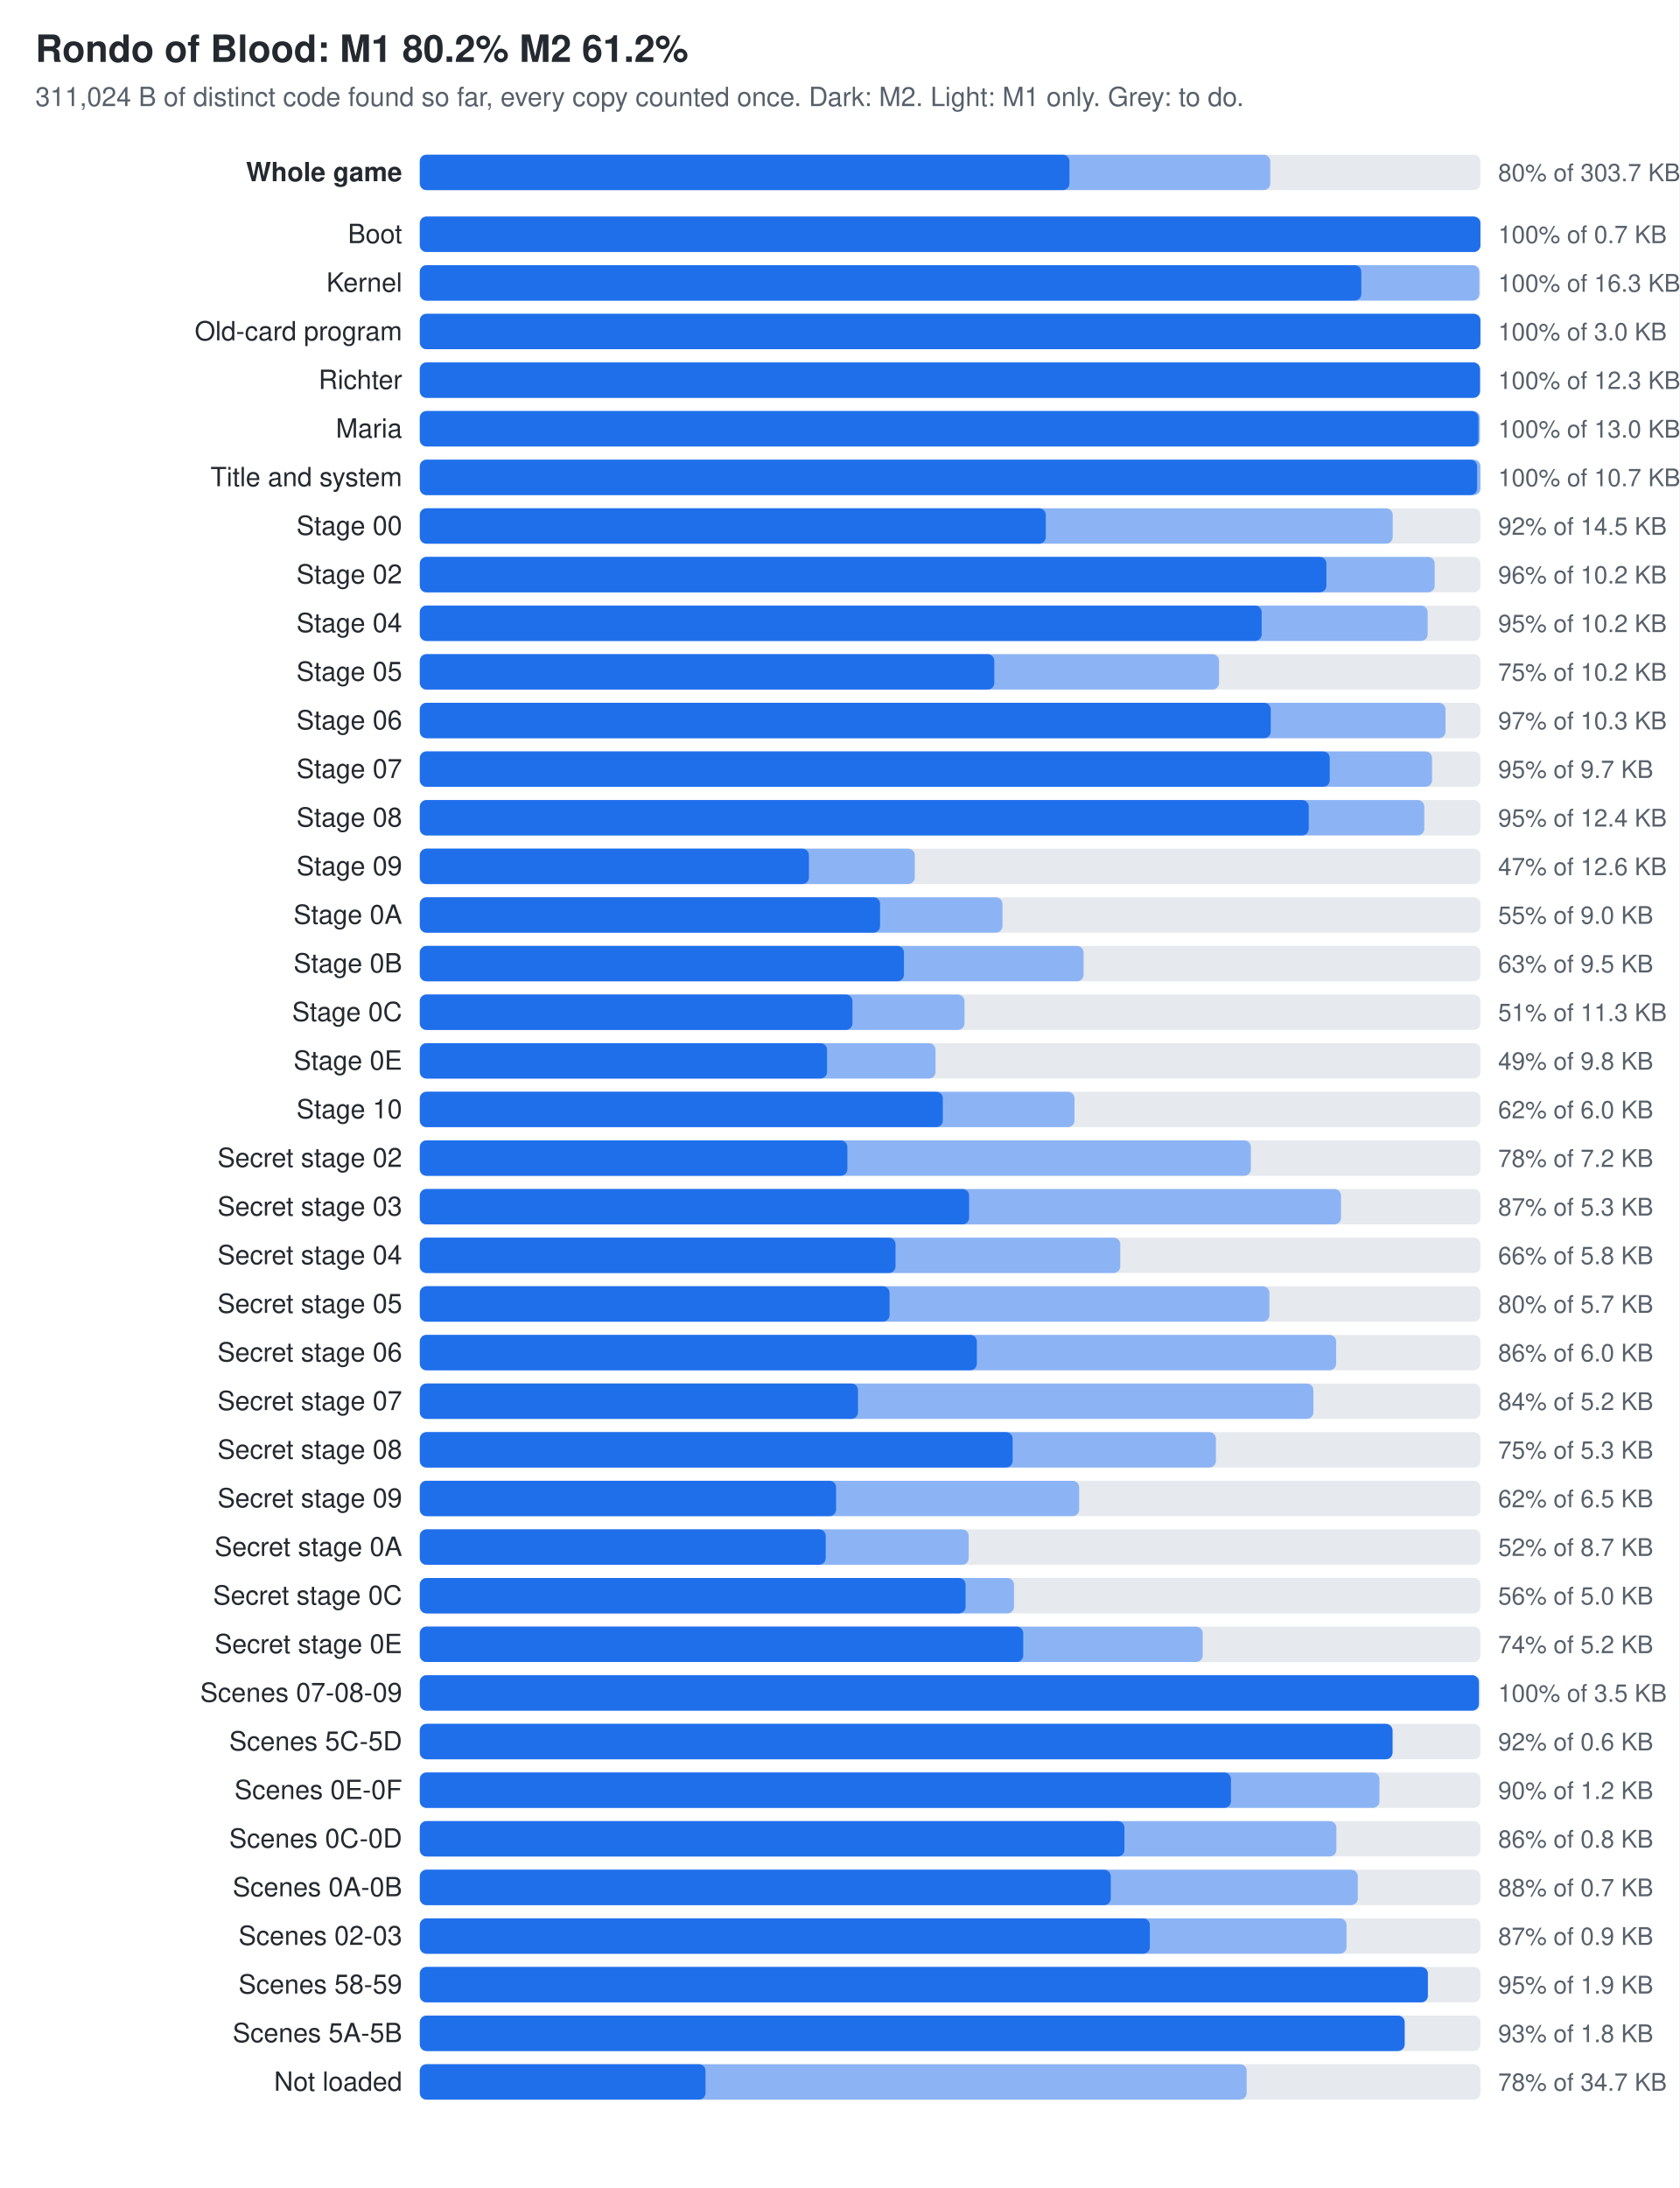
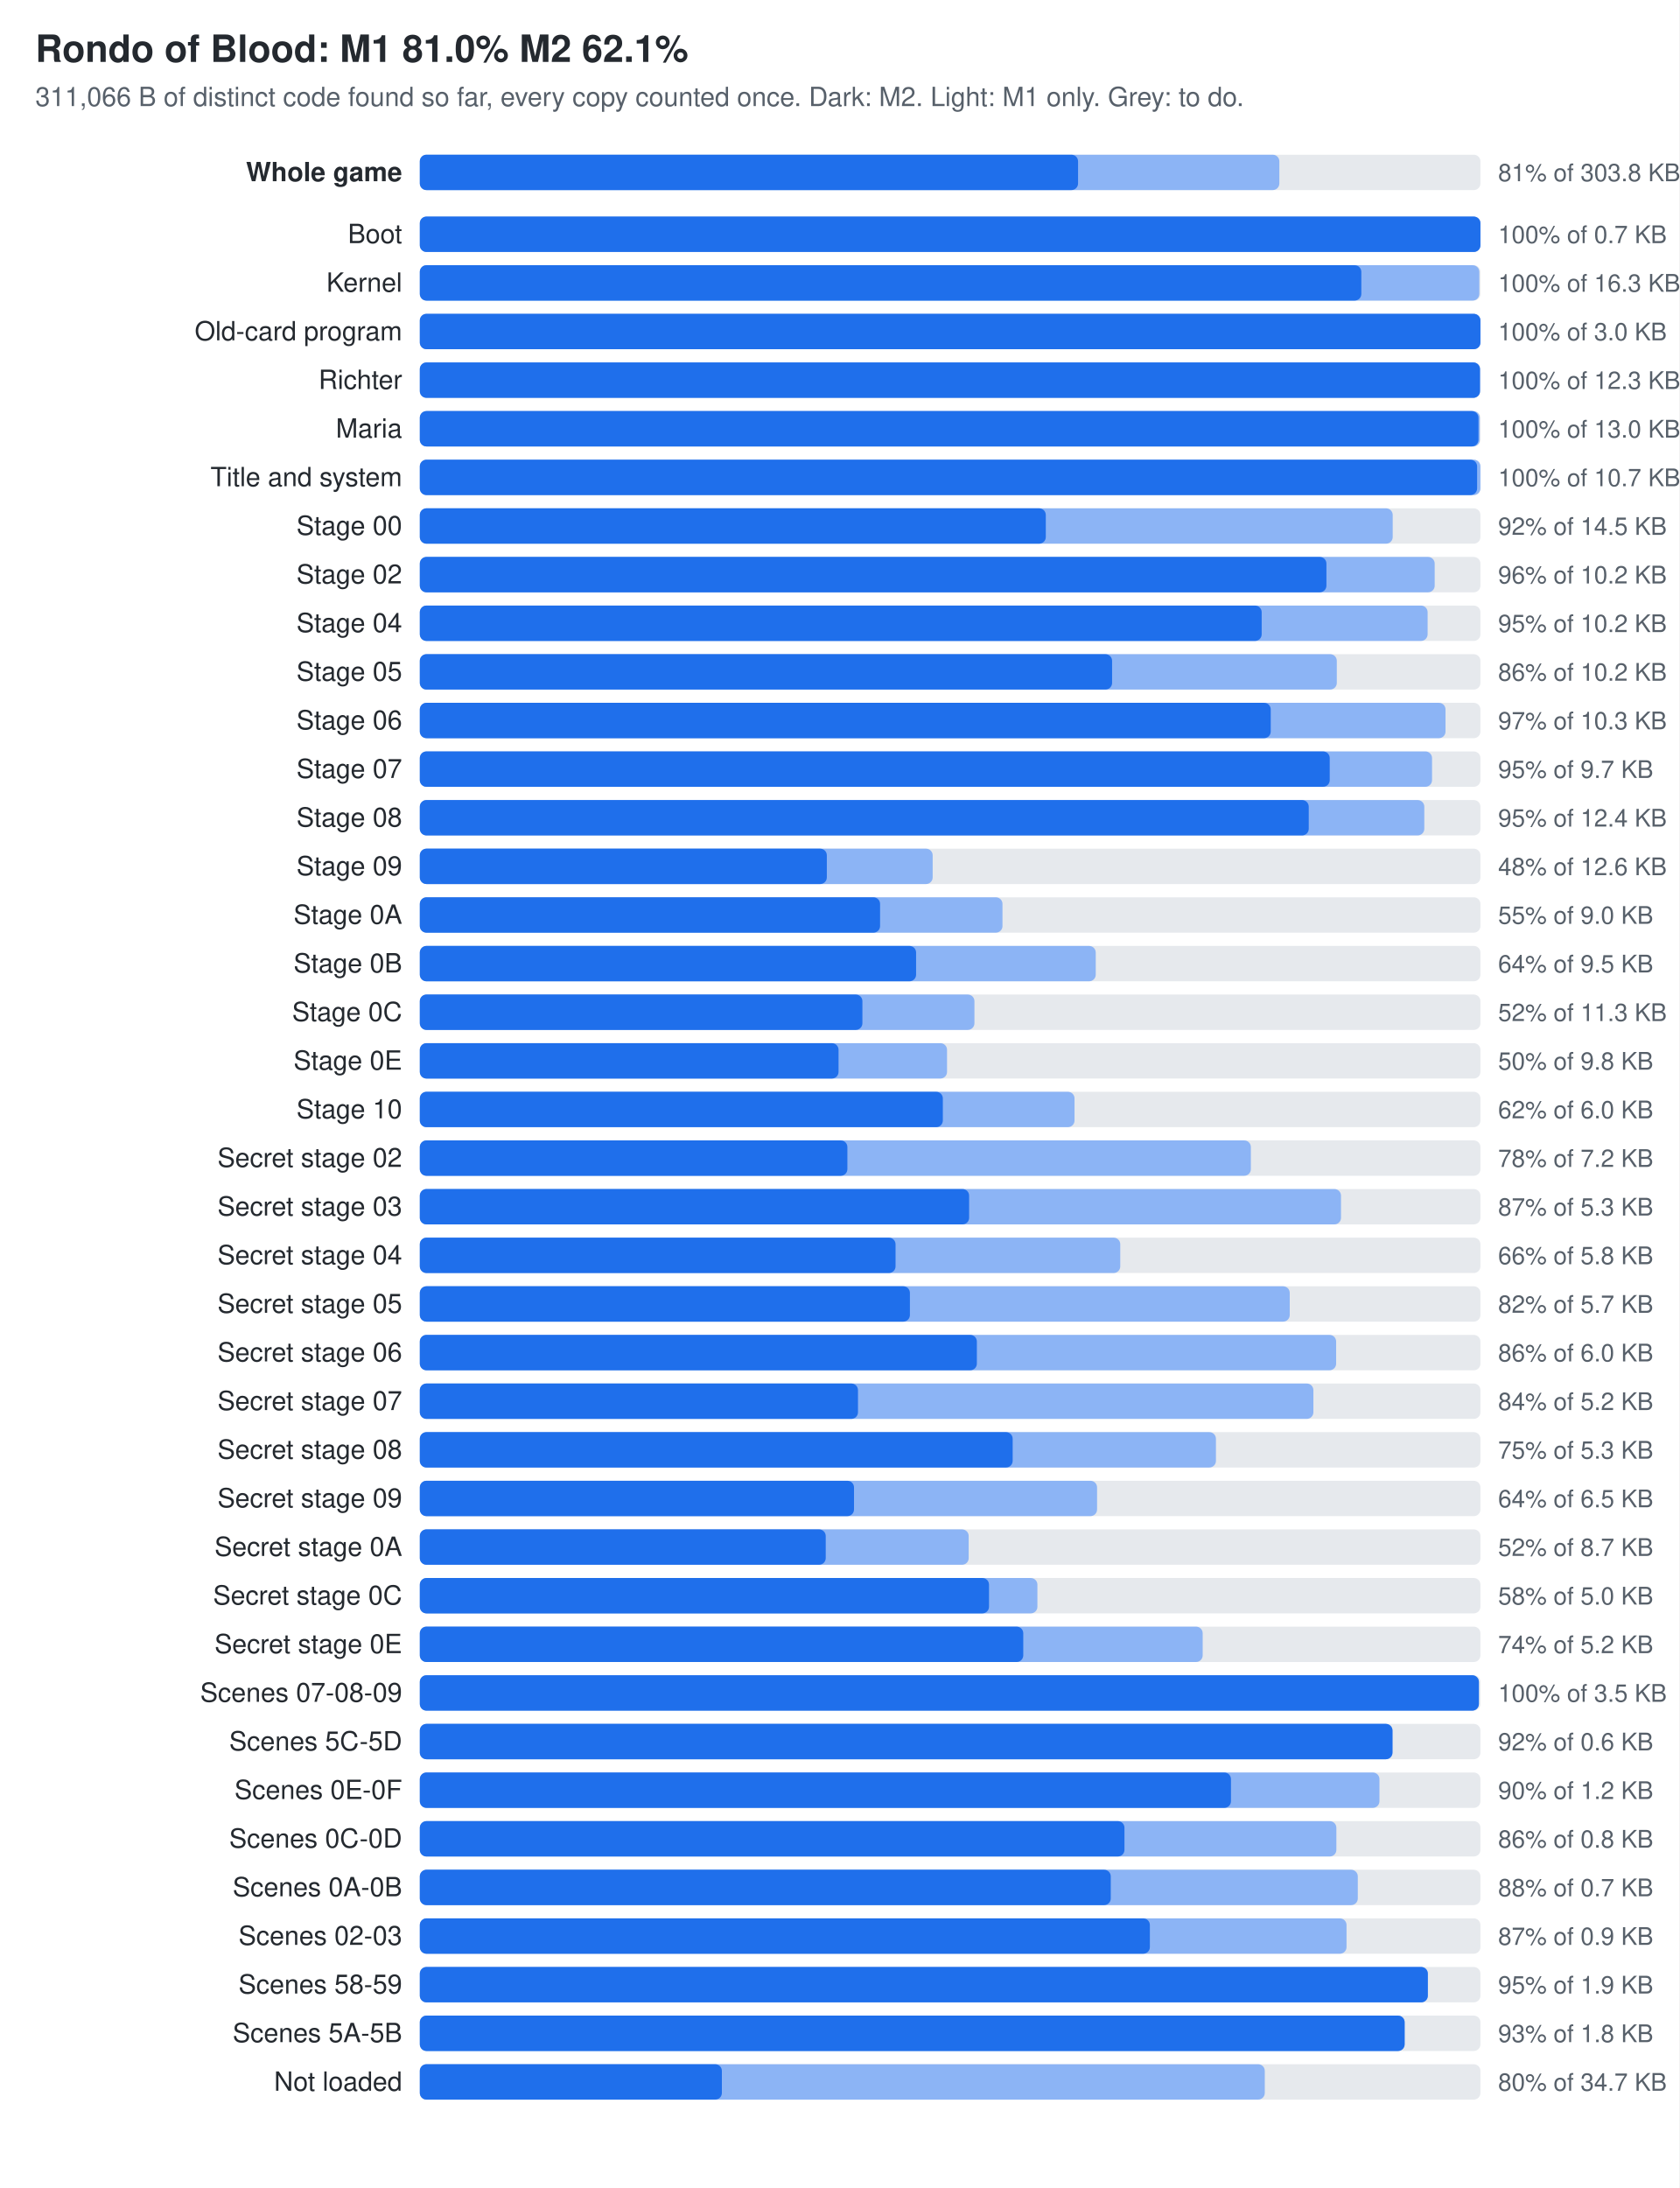
<svg xmlns="http://www.w3.org/2000/svg" width="760" height="990" viewBox="0 0 760 990" font-family="-apple-system,Segoe UI,Helvetica,Arial,sans-serif">
  <rect width="760" height="990" fill="#ffffff" />
-   <text x="16" y="28" font-size="17" font-weight="600" fill="#24292f">Rondo of Blood: M1 80.2%  M2 61.2%</text>
-   <text x="16" y="48" font-size="12" fill="#57606a">311,024 B of distinct code found so far, every copy counted once. Dark: M2. Light: M1 only. Grey: to do.</text>
+   <text x="16" y="28" font-size="17" font-weight="600" fill="#24292f">Rondo of Blood: M1 81.0%  M2 62.1%</text>
+   <text x="16" y="48" font-size="12" fill="#57606a">311,066 B of distinct code found so far, every copy counted once. Dark: M2. Light: M1 only. Grey: to do.</text>
  <text x="182" y="82" font-size="12" text-anchor="end" fill="#24292f" font-weight="600">Whole game</text>
  <rect x="190" y="70" width="480" height="16" rx="3" fill="#e6e9ed" />
-   <rect x="190" y="70" width="384.9" height="16" rx="3" fill="#8cb4f5" />
-   <rect x="190" y="70" width="294.0" height="16" rx="3" fill="#1f6feb" />
-   <text x="678" y="82" font-size="11" fill="#57606a">80% of 303.7 KB</text>
+   <rect x="190" y="70" width="389.0" height="16" rx="3" fill="#8cb4f5" />
+   <rect x="190" y="70" width="297.9" height="16" rx="3" fill="#1f6feb" />
+   <text x="678" y="82" font-size="11" fill="#57606a">81% of 303.8 KB</text>
  <text x="182" y="110" font-size="12" text-anchor="end" fill="#24292f">Boot</text>
  <rect x="190" y="98" width="480" height="16" rx="3" fill="#e6e9ed" />
  <rect x="190" y="98" width="480.0" height="16" rx="3" fill="#8cb4f5" />
  <rect x="190" y="98" width="480.0" height="16" rx="3" fill="#1f6feb" />
  <text x="678" y="110" font-size="11" fill="#57606a">100% of 0.7 KB</text>
  <text x="182" y="132" font-size="12" text-anchor="end" fill="#24292f">Kernel</text>
  <rect x="190" y="120" width="480" height="16" rx="3" fill="#e6e9ed" />
  <rect x="190" y="120" width="479.5" height="16" rx="3" fill="#8cb4f5" />
  <rect x="190" y="120" width="426.1" height="16" rx="3" fill="#1f6feb" />
  <text x="678" y="132" font-size="11" fill="#57606a">100% of 16.3 KB</text>
  <text x="182" y="154" font-size="12" text-anchor="end" fill="#24292f">Old-card program</text>
  <rect x="190" y="142" width="480" height="16" rx="3" fill="#e6e9ed" />
  <rect x="190" y="142" width="480.0" height="16" rx="3" fill="#8cb4f5" />
  <rect x="190" y="142" width="480.0" height="16" rx="3" fill="#1f6feb" />
  <text x="678" y="154" font-size="11" fill="#57606a">100% of 3.0 KB</text>
  <text x="182" y="176" font-size="12" text-anchor="end" fill="#24292f">Richter</text>
  <rect x="190" y="164" width="480" height="16" rx="3" fill="#e6e9ed" />
  <rect x="190" y="164" width="479.8" height="16" rx="3" fill="#8cb4f5" />
  <rect x="190" y="164" width="479.8" height="16" rx="3" fill="#1f6feb" />
  <text x="678" y="176" font-size="11" fill="#57606a">100% of 12.3 KB</text>
  <text x="182" y="198" font-size="12" text-anchor="end" fill="#24292f">Maria</text>
  <rect x="190" y="186" width="480" height="16" rx="3" fill="#e6e9ed" />
  <rect x="190" y="186" width="479.7" height="16" rx="3" fill="#8cb4f5" />
  <rect x="190" y="186" width="479.1" height="16" rx="3" fill="#1f6feb" />
  <text x="678" y="198" font-size="11" fill="#57606a">100% of 13.0 KB</text>
  <text x="182" y="220" font-size="12" text-anchor="end" fill="#24292f">Title and system</text>
  <rect x="190" y="208" width="480" height="16" rx="3" fill="#e6e9ed" />
  <rect x="190" y="208" width="480.0" height="16" rx="3" fill="#8cb4f5" />
  <rect x="190" y="208" width="478.5" height="16" rx="3" fill="#1f6feb" />
  <text x="678" y="220" font-size="11" fill="#57606a">100% of 10.7 KB</text>
  <text x="182" y="242" font-size="12" text-anchor="end" fill="#24292f">Stage 00</text>
  <rect x="190" y="230" width="480" height="16" rx="3" fill="#e6e9ed" />
  <rect x="190" y="230" width="440.3" height="16" rx="3" fill="#8cb4f5" />
  <rect x="190" y="230" width="283.3" height="16" rx="3" fill="#1f6feb" />
  <text x="678" y="242" font-size="11" fill="#57606a">92% of 14.5 KB</text>
  <text x="182" y="264" font-size="12" text-anchor="end" fill="#24292f">Stage 02</text>
  <rect x="190" y="252" width="480" height="16" rx="3" fill="#e6e9ed" />
  <rect x="190" y="252" width="459.3" height="16" rx="3" fill="#8cb4f5" />
  <rect x="190" y="252" width="410.3" height="16" rx="3" fill="#1f6feb" />
  <text x="678" y="264" font-size="11" fill="#57606a">96% of 10.2 KB</text>
  <text x="182" y="286" font-size="12" text-anchor="end" fill="#24292f">Stage 04</text>
  <rect x="190" y="274" width="480" height="16" rx="3" fill="#e6e9ed" />
  <rect x="190" y="274" width="456.1" height="16" rx="3" fill="#8cb4f5" />
  <rect x="190" y="274" width="381.0" height="16" rx="3" fill="#1f6feb" />
  <text x="678" y="286" font-size="11" fill="#57606a">95% of 10.2 KB</text>
  <text x="182" y="308" font-size="12" text-anchor="end" fill="#24292f">Stage 05</text>
  <rect x="190" y="296" width="480" height="16" rx="3" fill="#e6e9ed" />
-   <rect x="190" y="296" width="361.7" height="16" rx="3" fill="#8cb4f5" />
-   <rect x="190" y="296" width="260.0" height="16" rx="3" fill="#1f6feb" />
-   <text x="678" y="308" font-size="11" fill="#57606a">75% of 10.2 KB</text>
+   <rect x="190" y="296" width="415.0" height="16" rx="3" fill="#8cb4f5" />
+   <rect x="190" y="296" width="313.3" height="16" rx="3" fill="#1f6feb" />
+   <text x="678" y="308" font-size="11" fill="#57606a">86% of 10.2 KB</text>
  <text x="182" y="330" font-size="12" text-anchor="end" fill="#24292f">Stage 06</text>
  <rect x="190" y="318" width="480" height="16" rx="3" fill="#e6e9ed" />
  <rect x="190" y="318" width="464.2" height="16" rx="3" fill="#8cb4f5" />
  <rect x="190" y="318" width="385.1" height="16" rx="3" fill="#1f6feb" />
  <text x="678" y="330" font-size="11" fill="#57606a">97% of 10.3 KB</text>
  <text x="182" y="352" font-size="12" text-anchor="end" fill="#24292f">Stage 07</text>
  <rect x="190" y="340" width="480" height="16" rx="3" fill="#e6e9ed" />
  <rect x="190" y="340" width="458.1" height="16" rx="3" fill="#8cb4f5" />
  <rect x="190" y="340" width="411.8" height="16" rx="3" fill="#1f6feb" />
  <text x="678" y="352" font-size="11" fill="#57606a">95% of 9.7 KB</text>
  <text x="182" y="374" font-size="12" text-anchor="end" fill="#24292f">Stage 08</text>
  <rect x="190" y="362" width="480" height="16" rx="3" fill="#e6e9ed" />
  <rect x="190" y="362" width="454.6" height="16" rx="3" fill="#8cb4f5" />
  <rect x="190" y="362" width="402.3" height="16" rx="3" fill="#1f6feb" />
  <text x="678" y="374" font-size="11" fill="#57606a">95% of 12.4 KB</text>
  <text x="182" y="396" font-size="12" text-anchor="end" fill="#24292f">Stage 09</text>
  <rect x="190" y="384" width="480" height="16" rx="3" fill="#e6e9ed" />
-   <rect x="190" y="384" width="224.0" height="16" rx="3" fill="#8cb4f5" />
-   <rect x="190" y="384" width="176.1" height="16" rx="3" fill="#1f6feb" />
-   <text x="678" y="396" font-size="11" fill="#57606a">47% of 12.6 KB</text>
+   <rect x="190" y="384" width="232.1" height="16" rx="3" fill="#8cb4f5" />
+   <rect x="190" y="384" width="184.2" height="16" rx="3" fill="#1f6feb" />
+   <text x="678" y="396" font-size="11" fill="#57606a">48% of 12.6 KB</text>
  <text x="182" y="418" font-size="12" text-anchor="end" fill="#24292f">Stage 0A</text>
  <rect x="190" y="406" width="480" height="16" rx="3" fill="#e6e9ed" />
  <rect x="190" y="406" width="263.7" height="16" rx="3" fill="#8cb4f5" />
  <rect x="190" y="406" width="208.3" height="16" rx="3" fill="#1f6feb" />
  <text x="678" y="418" font-size="11" fill="#57606a">55% of 9.0 KB</text>
  <text x="182" y="440" font-size="12" text-anchor="end" fill="#24292f">Stage 0B</text>
  <rect x="190" y="428" width="480" height="16" rx="3" fill="#e6e9ed" />
-   <rect x="190" y="428" width="300.4" height="16" rx="3" fill="#8cb4f5" />
-   <rect x="190" y="428" width="219.1" height="16" rx="3" fill="#1f6feb" />
-   <text x="678" y="440" font-size="11" fill="#57606a">63% of 9.5 KB</text>
+   <rect x="190" y="428" width="305.9" height="16" rx="3" fill="#8cb4f5" />
+   <rect x="190" y="428" width="224.6" height="16" rx="3" fill="#1f6feb" />
+   <text x="678" y="440" font-size="11" fill="#57606a">64% of 9.5 KB</text>
  <text x="182" y="462" font-size="12" text-anchor="end" fill="#24292f">Stage 0C</text>
  <rect x="190" y="450" width="480" height="16" rx="3" fill="#e6e9ed" />
-   <rect x="190" y="450" width="246.5" height="16" rx="3" fill="#8cb4f5" />
-   <rect x="190" y="450" width="195.8" height="16" rx="3" fill="#1f6feb" />
-   <text x="678" y="462" font-size="11" fill="#57606a">51% of 11.3 KB</text>
+   <rect x="190" y="450" width="251.0" height="16" rx="3" fill="#8cb4f5" />
+   <rect x="190" y="450" width="200.3" height="16" rx="3" fill="#1f6feb" />
+   <text x="678" y="462" font-size="11" fill="#57606a">52% of 11.3 KB</text>
  <text x="182" y="484" font-size="12" text-anchor="end" fill="#24292f">Stage 0E</text>
  <rect x="190" y="472" width="480" height="16" rx="3" fill="#e6e9ed" />
-   <rect x="190" y="472" width="233.4" height="16" rx="3" fill="#8cb4f5" />
-   <rect x="190" y="472" width="184.3" height="16" rx="3" fill="#1f6feb" />
-   <text x="678" y="484" font-size="11" fill="#57606a">49% of 9.8 KB</text>
+   <rect x="190" y="472" width="238.6" height="16" rx="3" fill="#8cb4f5" />
+   <rect x="190" y="472" width="189.5" height="16" rx="3" fill="#1f6feb" />
+   <text x="678" y="484" font-size="11" fill="#57606a">50% of 9.8 KB</text>
  <text x="182" y="506" font-size="12" text-anchor="end" fill="#24292f">Stage 10</text>
  <rect x="190" y="494" width="480" height="16" rx="3" fill="#e6e9ed" />
  <rect x="190" y="494" width="296.3" height="16" rx="3" fill="#8cb4f5" />
  <rect x="190" y="494" width="236.7" height="16" rx="3" fill="#1f6feb" />
  <text x="678" y="506" font-size="11" fill="#57606a">62% of 6.0 KB</text>
  <text x="182" y="528" font-size="12" text-anchor="end" fill="#24292f">Secret stage 02</text>
  <rect x="190" y="516" width="480" height="16" rx="3" fill="#e6e9ed" />
  <rect x="190" y="516" width="376.1" height="16" rx="3" fill="#8cb4f5" />
  <rect x="190" y="516" width="193.5" height="16" rx="3" fill="#1f6feb" />
  <text x="678" y="528" font-size="11" fill="#57606a">78% of 7.2 KB</text>
  <text x="182" y="550" font-size="12" text-anchor="end" fill="#24292f">Secret stage 03</text>
  <rect x="190" y="538" width="480" height="16" rx="3" fill="#e6e9ed" />
  <rect x="190" y="538" width="416.9" height="16" rx="3" fill="#8cb4f5" />
  <rect x="190" y="538" width="248.6" height="16" rx="3" fill="#1f6feb" />
  <text x="678" y="550" font-size="11" fill="#57606a">87% of 5.3 KB</text>
  <text x="182" y="572" font-size="12" text-anchor="end" fill="#24292f">Secret stage 04</text>
  <rect x="190" y="560" width="480" height="16" rx="3" fill="#e6e9ed" />
  <rect x="190" y="560" width="317.0" height="16" rx="3" fill="#8cb4f5" />
  <rect x="190" y="560" width="215.3" height="16" rx="3" fill="#1f6feb" />
  <text x="678" y="572" font-size="11" fill="#57606a">66% of 5.8 KB</text>
  <text x="182" y="594" font-size="12" text-anchor="end" fill="#24292f">Secret stage 05</text>
  <rect x="190" y="582" width="480" height="16" rx="3" fill="#e6e9ed" />
-   <rect x="190" y="582" width="384.5" height="16" rx="3" fill="#8cb4f5" />
-   <rect x="190" y="582" width="212.6" height="16" rx="3" fill="#1f6feb" />
-   <text x="678" y="594" font-size="11" fill="#57606a">80% of 5.7 KB</text>
+   <rect x="190" y="582" width="393.7" height="16" rx="3" fill="#8cb4f5" />
+   <rect x="190" y="582" width="221.8" height="16" rx="3" fill="#1f6feb" />
+   <text x="678" y="594" font-size="11" fill="#57606a">82% of 5.7 KB</text>
  <text x="182" y="616" font-size="12" text-anchor="end" fill="#24292f">Secret stage 06</text>
  <rect x="190" y="604" width="480" height="16" rx="3" fill="#e6e9ed" />
  <rect x="190" y="604" width="414.7" height="16" rx="3" fill="#8cb4f5" />
  <rect x="190" y="604" width="252.1" height="16" rx="3" fill="#1f6feb" />
  <text x="678" y="616" font-size="11" fill="#57606a">86% of 6.0 KB</text>
  <text x="182" y="638" font-size="12" text-anchor="end" fill="#24292f">Secret stage 07</text>
  <rect x="190" y="626" width="480" height="16" rx="3" fill="#e6e9ed" />
  <rect x="190" y="626" width="404.4" height="16" rx="3" fill="#8cb4f5" />
  <rect x="190" y="626" width="198.3" height="16" rx="3" fill="#1f6feb" />
  <text x="678" y="638" font-size="11" fill="#57606a">84% of 5.2 KB</text>
  <text x="182" y="660" font-size="12" text-anchor="end" fill="#24292f">Secret stage 08</text>
  <rect x="190" y="648" width="480" height="16" rx="3" fill="#e6e9ed" />
  <rect x="190" y="648" width="360.3" height="16" rx="3" fill="#8cb4f5" />
  <rect x="190" y="648" width="268.3" height="16" rx="3" fill="#1f6feb" />
  <text x="678" y="660" font-size="11" fill="#57606a">75% of 5.3 KB</text>
  <text x="182" y="682" font-size="12" text-anchor="end" fill="#24292f">Secret stage 09</text>
  <rect x="190" y="670" width="480" height="16" rx="3" fill="#e6e9ed" />
-   <rect x="190" y="670" width="298.4" height="16" rx="3" fill="#8cb4f5" />
-   <rect x="190" y="670" width="188.4" height="16" rx="3" fill="#1f6feb" />
-   <text x="678" y="682" font-size="11" fill="#57606a">62% of 6.5 KB</text>
+   <rect x="190" y="670" width="306.5" height="16" rx="3" fill="#8cb4f5" />
+   <rect x="190" y="670" width="196.5" height="16" rx="3" fill="#1f6feb" />
+   <text x="678" y="682" font-size="11" fill="#57606a">64% of 6.5 KB</text>
  <text x="182" y="704" font-size="12" text-anchor="end" fill="#24292f">Secret stage 0A</text>
  <rect x="190" y="692" width="480" height="16" rx="3" fill="#e6e9ed" />
  <rect x="190" y="692" width="248.4" height="16" rx="3" fill="#8cb4f5" />
  <rect x="190" y="692" width="183.7" height="16" rx="3" fill="#1f6feb" />
  <text x="678" y="704" font-size="11" fill="#57606a">52% of 8.7 KB</text>
  <text x="182" y="726" font-size="12" text-anchor="end" fill="#24292f">Secret stage 0C</text>
  <rect x="190" y="714" width="480" height="16" rx="3" fill="#e6e9ed" />
-   <rect x="190" y="714" width="268.9" height="16" rx="3" fill="#8cb4f5" />
-   <rect x="190" y="714" width="247.0" height="16" rx="3" fill="#1f6feb" />
-   <text x="678" y="726" font-size="11" fill="#57606a">56% of 5.0 KB</text>
+   <rect x="190" y="714" width="279.5" height="16" rx="3" fill="#8cb4f5" />
+   <rect x="190" y="714" width="257.6" height="16" rx="3" fill="#1f6feb" />
+   <text x="678" y="726" font-size="11" fill="#57606a">58% of 5.0 KB</text>
  <text x="182" y="748" font-size="12" text-anchor="end" fill="#24292f">Secret stage 0E</text>
  <rect x="190" y="736" width="480" height="16" rx="3" fill="#e6e9ed" />
  <rect x="190" y="736" width="354.3" height="16" rx="3" fill="#8cb4f5" />
  <rect x="190" y="736" width="273.1" height="16" rx="3" fill="#1f6feb" />
  <text x="678" y="748" font-size="11" fill="#57606a">74% of 5.2 KB</text>
  <text x="182" y="770" font-size="12" text-anchor="end" fill="#24292f">Scenes 07-08-09</text>
  <rect x="190" y="758" width="480" height="16" rx="3" fill="#e6e9ed" />
  <rect x="190" y="758" width="479.3" height="16" rx="3" fill="#8cb4f5" />
  <rect x="190" y="758" width="479.3" height="16" rx="3" fill="#1f6feb" />
  <text x="678" y="770" font-size="11" fill="#57606a">100% of 3.5 KB</text>
  <text x="182" y="792" font-size="12" text-anchor="end" fill="#24292f">Scenes 5C-5D</text>
  <rect x="190" y="780" width="480" height="16" rx="3" fill="#e6e9ed" />
  <rect x="190" y="780" width="440.2" height="16" rx="3" fill="#8cb4f5" />
  <rect x="190" y="780" width="440.2" height="16" rx="3" fill="#1f6feb" />
  <text x="678" y="792" font-size="11" fill="#57606a">92% of 0.6 KB</text>
  <text x="182" y="814" font-size="12" text-anchor="end" fill="#24292f">Scenes 0E-0F</text>
  <rect x="190" y="802" width="480" height="16" rx="3" fill="#e6e9ed" />
  <rect x="190" y="802" width="434.3" height="16" rx="3" fill="#8cb4f5" />
  <rect x="190" y="802" width="367.1" height="16" rx="3" fill="#1f6feb" />
  <text x="678" y="814" font-size="11" fill="#57606a">90% of 1.2 KB</text>
  <text x="182" y="836" font-size="12" text-anchor="end" fill="#24292f">Scenes 0C-0D</text>
  <rect x="190" y="824" width="480" height="16" rx="3" fill="#e6e9ed" />
  <rect x="190" y="824" width="414.8" height="16" rx="3" fill="#8cb4f5" />
  <rect x="190" y="824" width="318.9" height="16" rx="3" fill="#1f6feb" />
  <text x="678" y="836" font-size="11" fill="#57606a">86% of 0.8 KB</text>
  <text x="182" y="858" font-size="12" text-anchor="end" fill="#24292f">Scenes 0A-0B</text>
  <rect x="190" y="846" width="480" height="16" rx="3" fill="#e6e9ed" />
  <rect x="190" y="846" width="424.5" height="16" rx="3" fill="#8cb4f5" />
  <rect x="190" y="846" width="312.7" height="16" rx="3" fill="#1f6feb" />
  <text x="678" y="858" font-size="11" fill="#57606a">88% of 0.7 KB</text>
  <text x="182" y="880" font-size="12" text-anchor="end" fill="#24292f">Scenes 02-03</text>
  <rect x="190" y="868" width="480" height="16" rx="3" fill="#e6e9ed" />
  <rect x="190" y="868" width="419.4" height="16" rx="3" fill="#8cb4f5" />
  <rect x="190" y="868" width="330.4" height="16" rx="3" fill="#1f6feb" />
  <text x="678" y="880" font-size="11" fill="#57606a">87% of 0.9 KB</text>
  <text x="182" y="902" font-size="12" text-anchor="end" fill="#24292f">Scenes 58-59</text>
  <rect x="190" y="890" width="480" height="16" rx="3" fill="#e6e9ed" />
  <rect x="190" y="890" width="456.2" height="16" rx="3" fill="#8cb4f5" />
  <rect x="190" y="890" width="456.2" height="16" rx="3" fill="#1f6feb" />
  <text x="678" y="902" font-size="11" fill="#57606a">95% of 1.9 KB</text>
  <text x="182" y="924" font-size="12" text-anchor="end" fill="#24292f">Scenes 5A-5B</text>
  <rect x="190" y="912" width="480" height="16" rx="3" fill="#e6e9ed" />
  <rect x="190" y="912" width="445.7" height="16" rx="3" fill="#8cb4f5" />
  <rect x="190" y="912" width="445.7" height="16" rx="3" fill="#1f6feb" />
  <text x="678" y="924" font-size="11" fill="#57606a">93% of 1.8 KB</text>
  <text x="182" y="946" font-size="12" text-anchor="end" fill="#24292f">Not loaded</text>
  <rect x="190" y="934" width="480" height="16" rx="3" fill="#e6e9ed" />
-   <rect x="190" y="934" width="374.2" height="16" rx="3" fill="#8cb4f5" />
-   <rect x="190" y="934" width="129.3" height="16" rx="3" fill="#1f6feb" />
-   <text x="678" y="946" font-size="11" fill="#57606a">78% of 34.7 KB</text>
+   <rect x="190" y="934" width="382.4" height="16" rx="3" fill="#8cb4f5" />
+   <rect x="190" y="934" width="136.7" height="16" rx="3" fill="#1f6feb" />
+   <text x="678" y="946" font-size="11" fill="#57606a">80% of 34.7 KB</text>
</svg>
